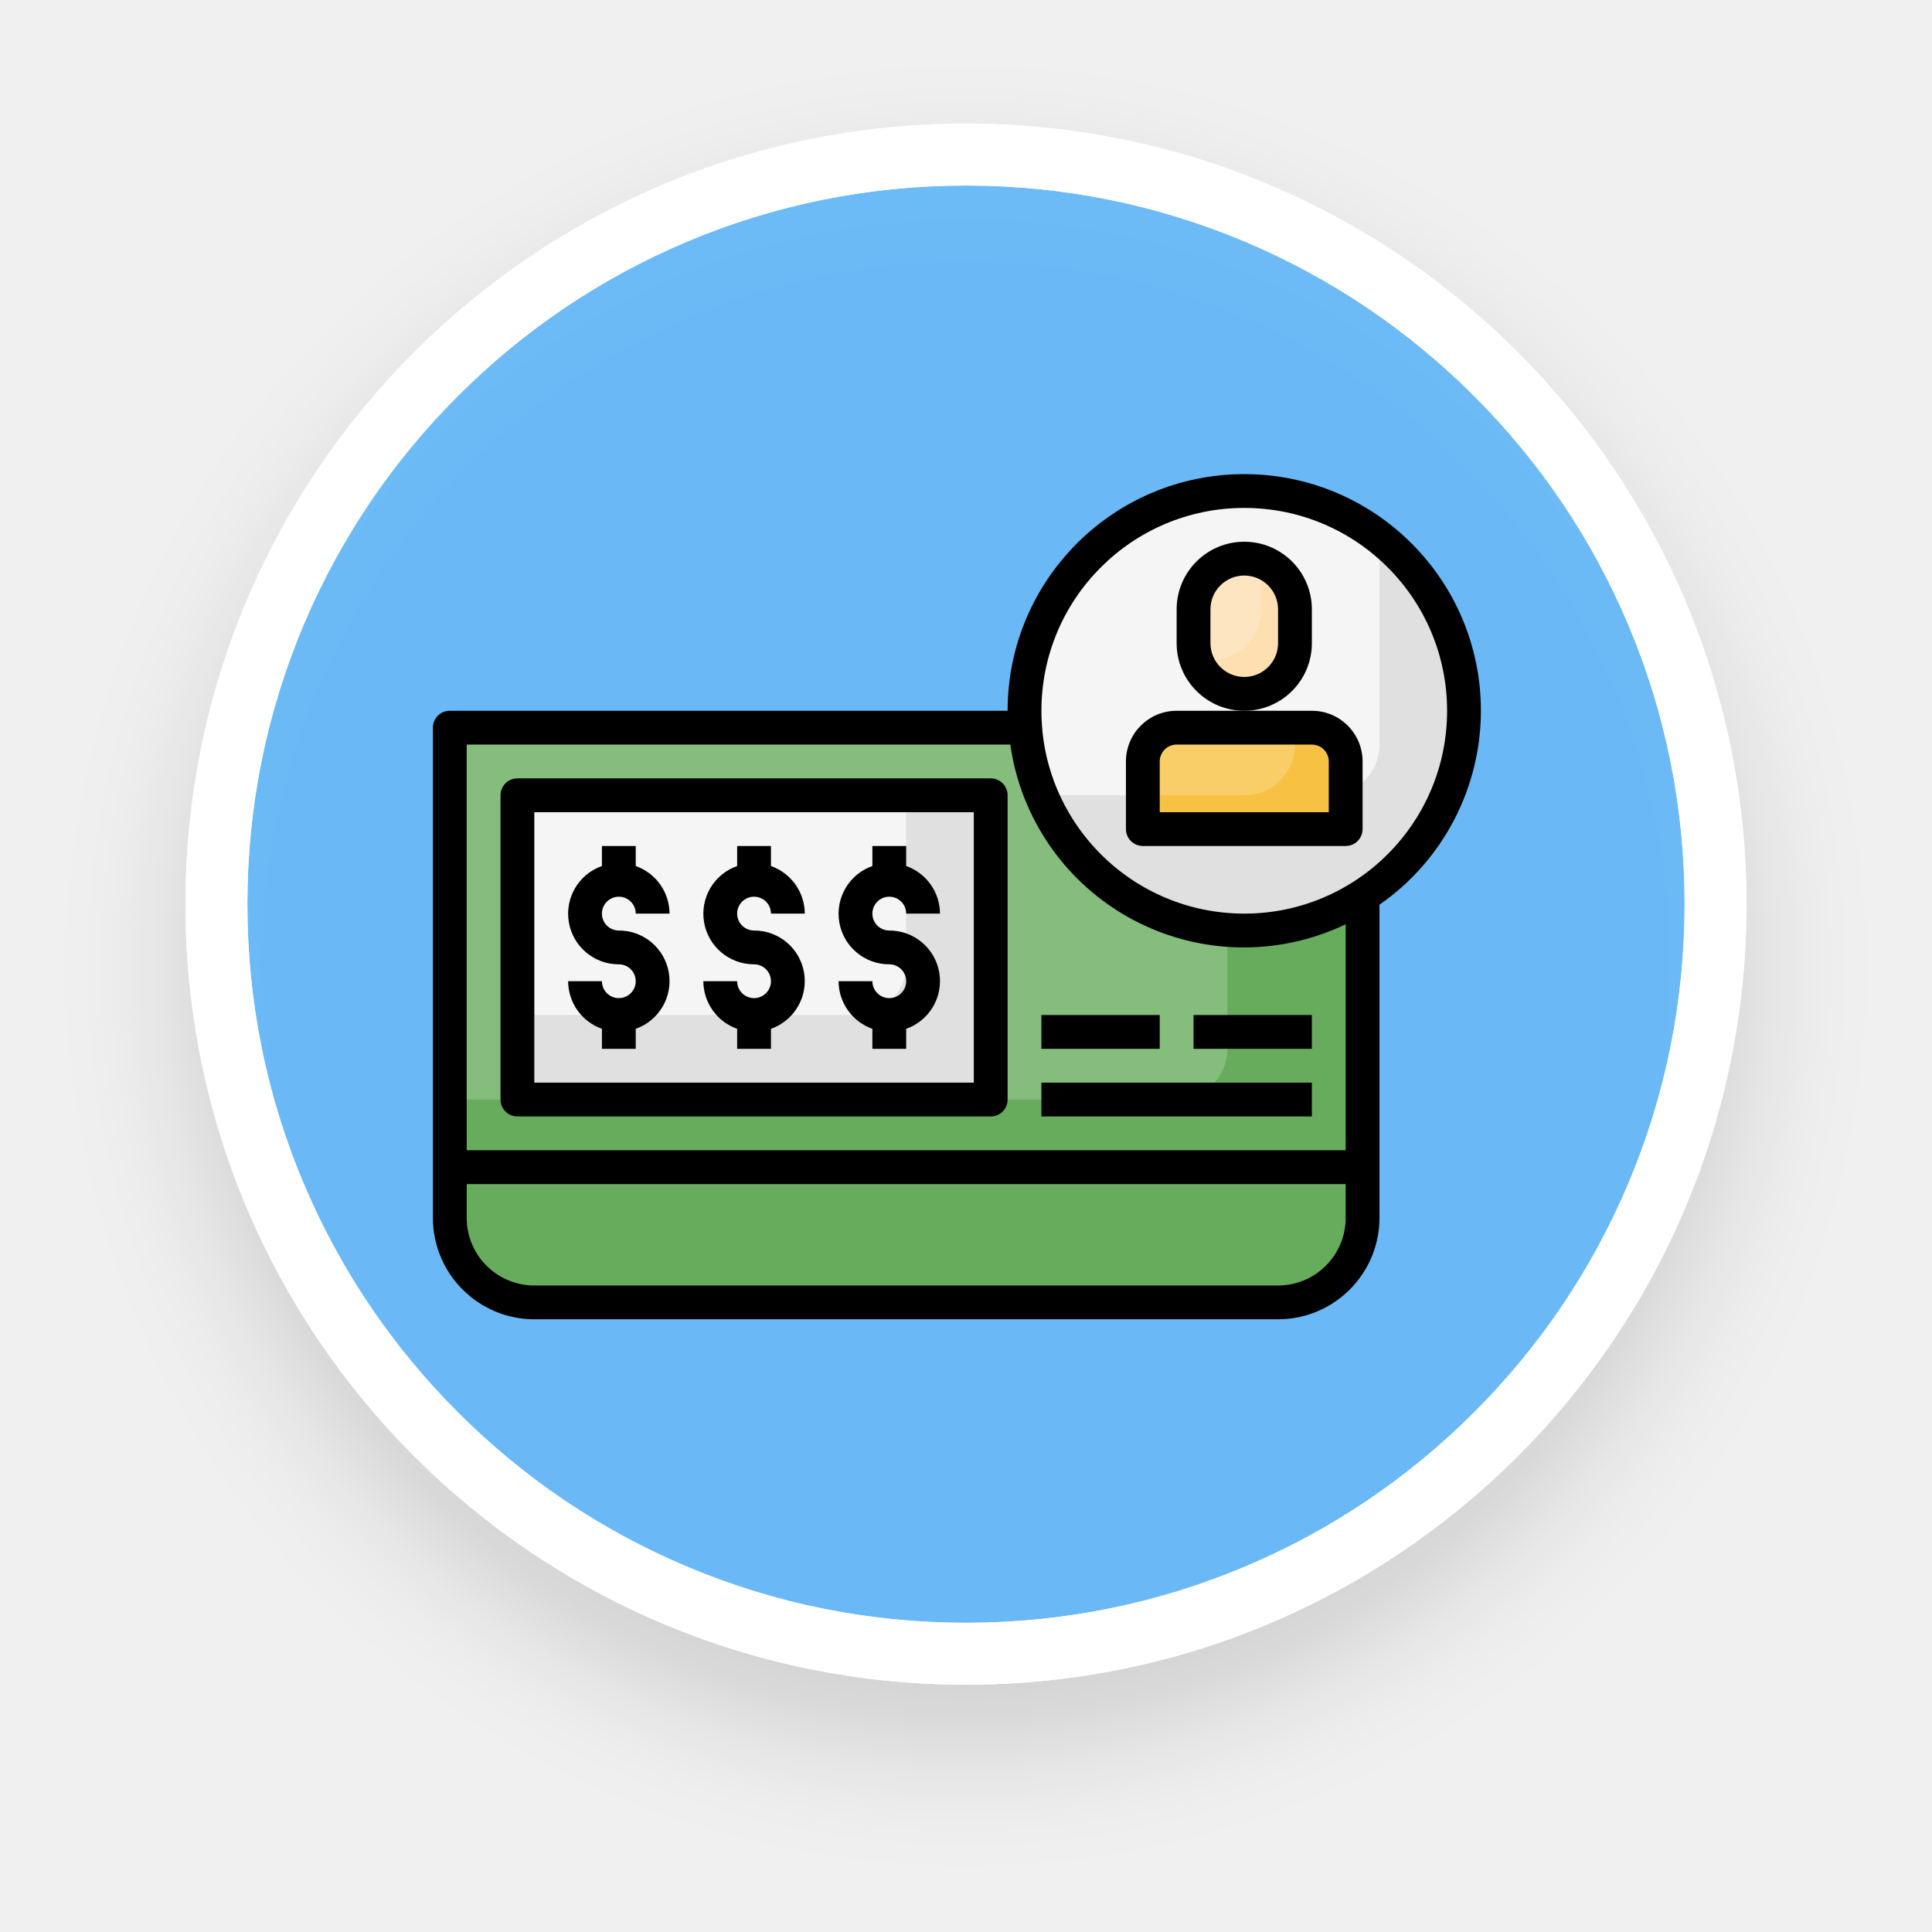
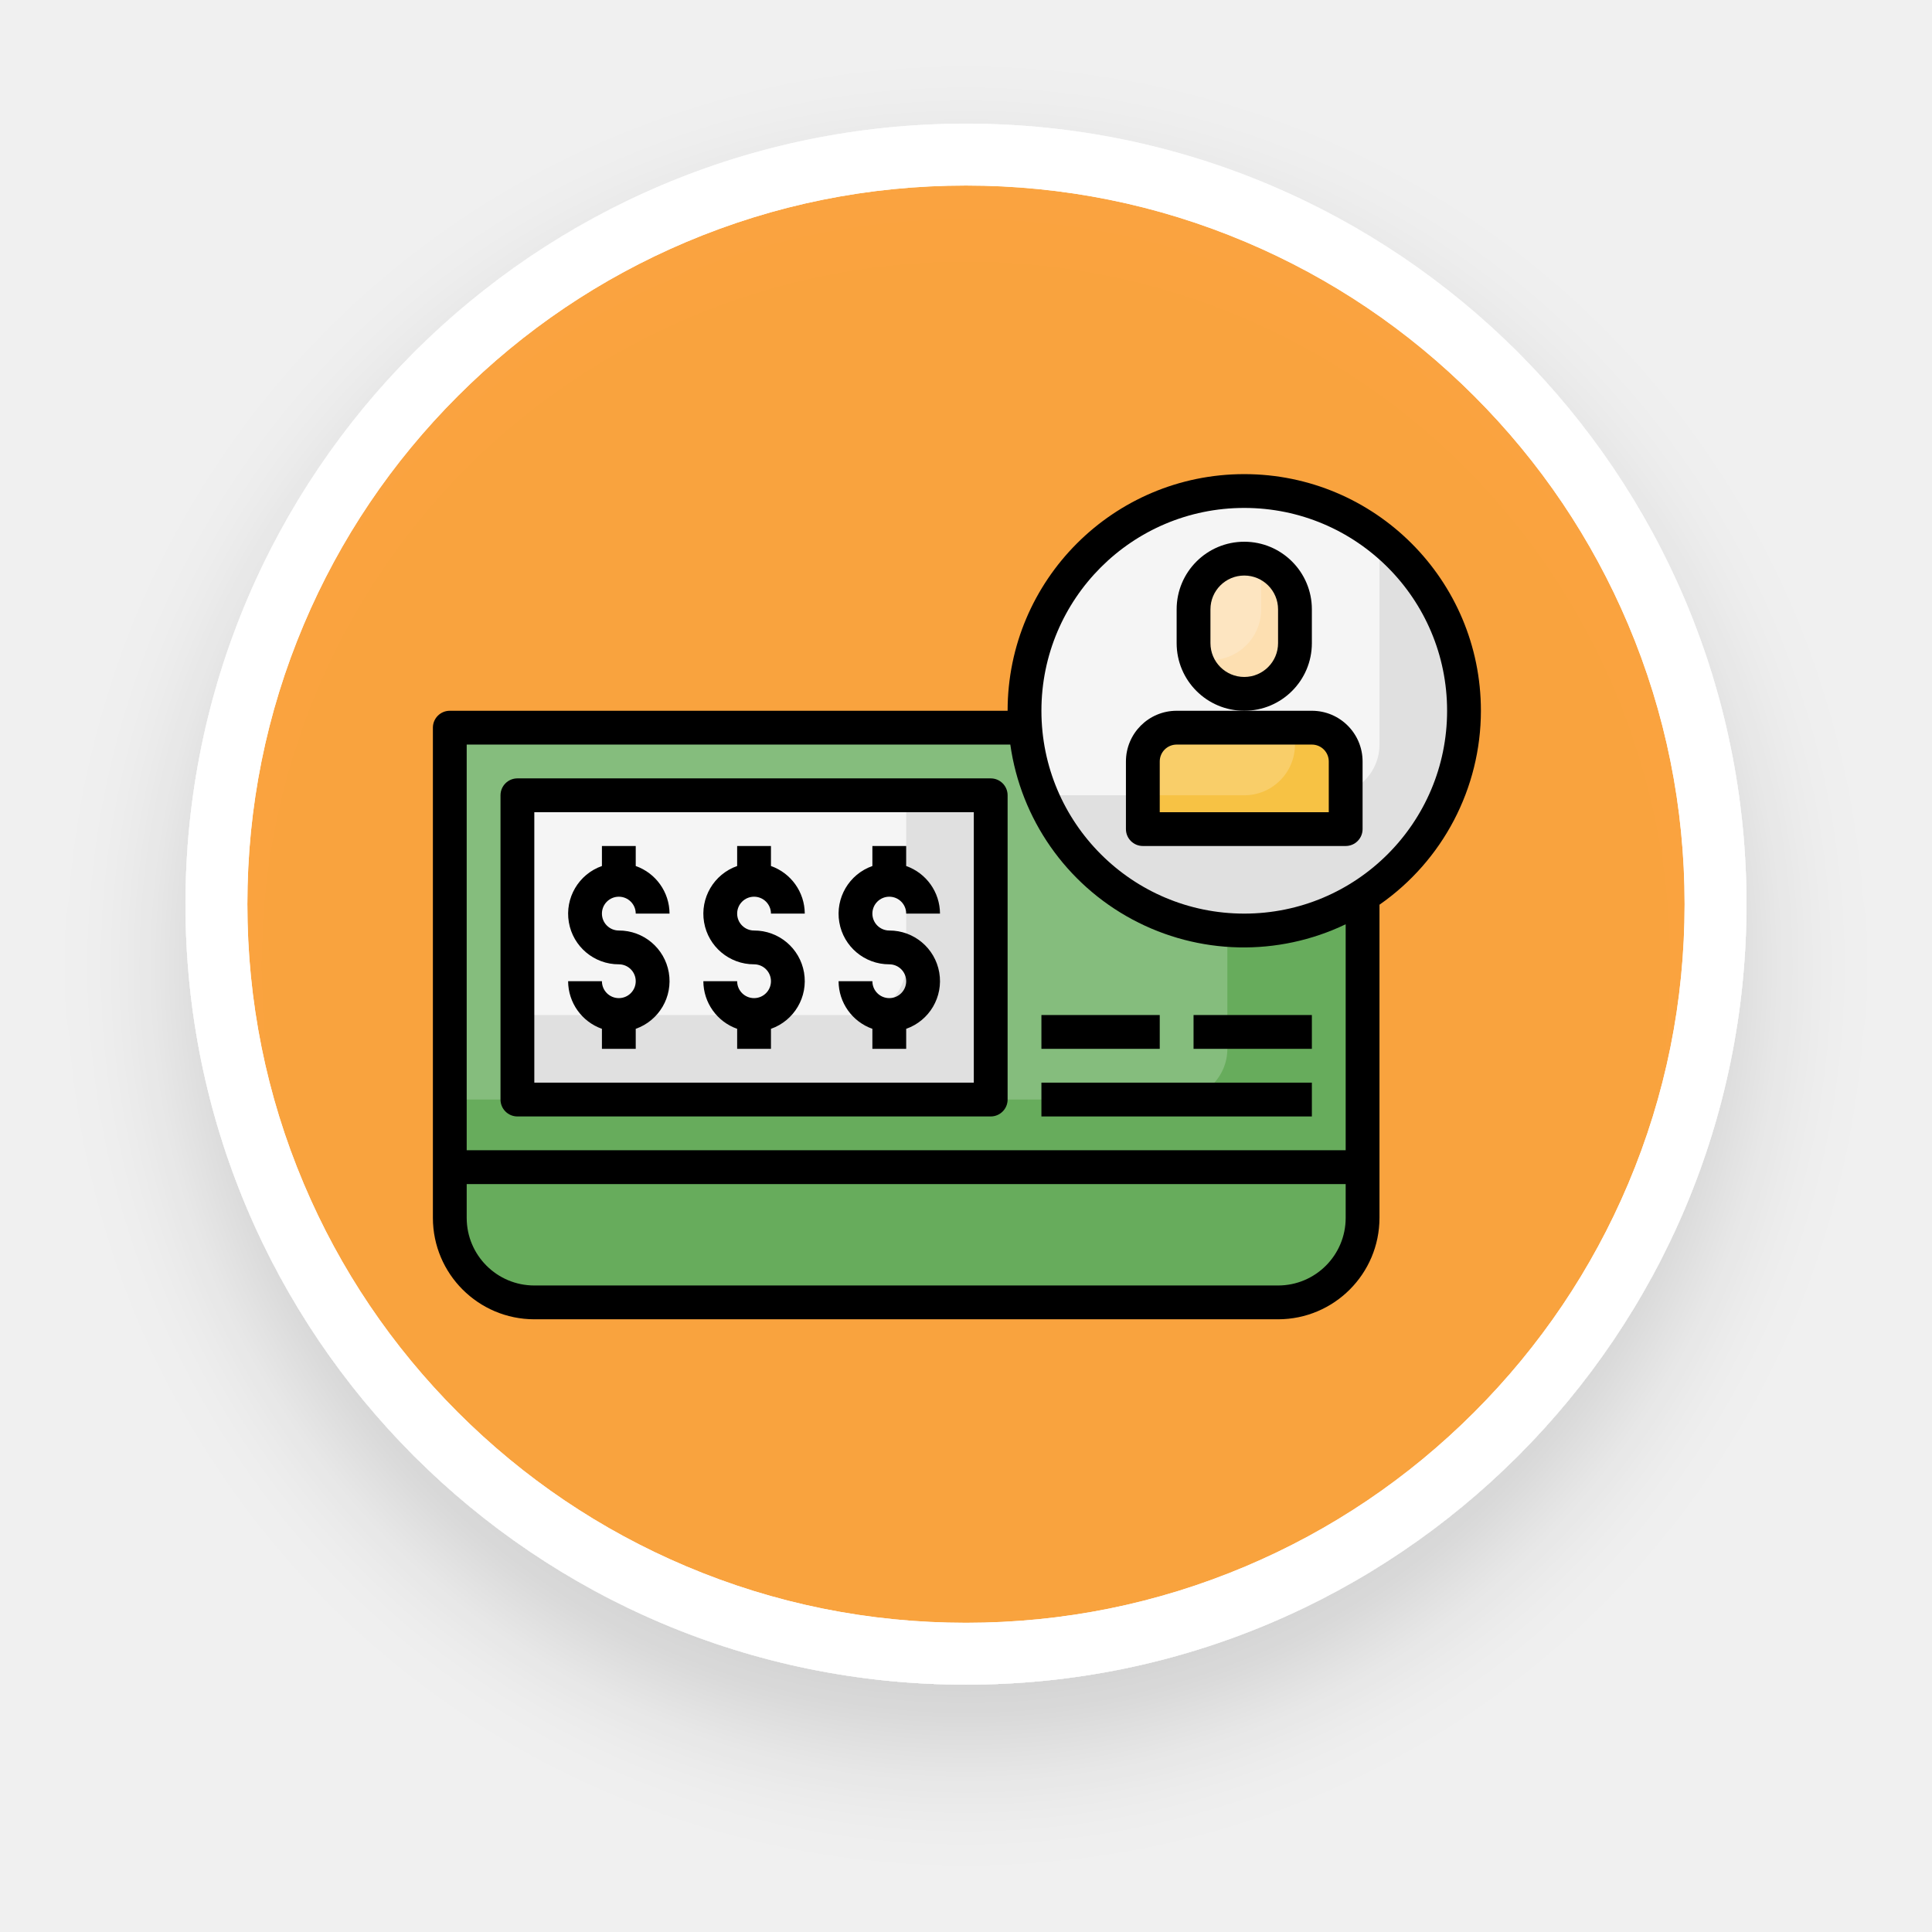
<svg xmlns="http://www.w3.org/2000/svg" width="93.722" height="93.723" viewBox="0 0 93.722 93.723">
  <defs>
-     <filter id="Trazado_874925" x="0" y="0" width="93.722" height="93.723" filterUnits="userSpaceOnUse">
+     <filter id="Path_874925" x="0" y="0" width="93.722" height="93.723" filterUnits="userSpaceOnUse">
      <feOffset dy="3" input="SourceAlpha" />
      <feGaussianBlur stdDeviation="3" result="blur" />
      <feFlood flood-opacity="0.161" />
      <feComposite operator="in" in2="blur" />
      <feComposite in="SourceGraphic" />
    </filter>
  </defs>
-   <g id="Grupo_1114779" data-name="Grupo 1114779" transform="translate(-765.051 -13299)">
-     <g id="Grupo_1112928" data-name="Grupo 1112928" transform="translate(774.051 13305)">
-       <g id="Grupo_1109835" data-name="Grupo 1109835" transform="translate(0 0)">
-         <g id="Grupo_1107913" data-name="Grupo 1107913" transform="translate(0 0)">
-           <g transform="matrix(1, 0, 0, 1, -9, -6)" filter="url(#Trazado_874925)">
-             <g id="Trazado_874925-2" data-name="Trazado 874925" transform="translate(9 6)" fill="#5ab4f9" opacity="0.859">
+   <g id="Group_1114779" data-name="Group 1114779" transform="translate(-765.051 -13299)">
+     <g id="Group_1112928" data-name="Group 1112928" transform="translate(774.051 13305)">
+       <g id="Group_1109835" data-name="Group 1109835" transform="translate(0 0)">
+         <g id="Group_1107913" data-name="Group 1107913" transform="translate(0 0)">
+           <g transform="matrix(1, 0, 0, 1, -9, -6)" filter="url(#Path_874925)">
+             <g id="Path_874925-2" data-name="Path 874925" transform="translate(9 6)" fill="#fd9826" opacity="0.859">
              <path d="M 37.861 74.223 C 32.952 74.223 28.19 73.261 23.708 71.366 C 19.378 69.534 15.49 66.912 12.15 63.573 C 8.81 60.233 6.188 56.344 4.357 52.014 C 2.461 47.533 1.5 42.771 1.5 37.861 C 1.5 32.952 2.461 28.19 4.357 23.708 C 6.188 19.378 8.81 15.49 12.15 12.15 C 15.49 8.81 19.378 6.188 23.708 4.357 C 28.19 2.461 32.952 1.5 37.861 1.5 C 42.77 1.5 47.532 2.461 52.014 4.357 C 56.344 6.188 60.232 8.81 63.572 12.15 C 66.912 15.49 69.534 19.378 71.365 23.708 C 73.261 28.19 74.222 32.952 74.222 37.861 C 74.222 42.771 73.261 47.533 71.365 52.014 C 69.534 56.344 66.912 60.233 63.572 63.573 C 60.232 66.912 56.344 69.534 52.014 71.366 C 47.532 73.261 42.77 74.223 37.861 74.223 Z" stroke="none" />
              <path d="M 37.861 3 C 33.153 3 28.588 3.921 24.292 5.738 C 20.142 7.494 16.413 10.008 13.211 13.211 C 10.008 16.413 7.494 20.142 5.738 24.292 C 3.921 28.588 3 33.154 3 37.861 C 3 42.569 3.921 47.134 5.738 51.43 C 7.494 55.581 10.008 59.309 13.211 62.512 C 16.413 65.715 20.142 68.229 24.292 69.984 C 28.588 71.801 33.153 72.723 37.861 72.723 C 42.569 72.723 47.134 71.801 51.43 69.984 C 55.58 68.229 59.309 65.715 62.511 62.512 C 65.714 59.309 68.228 55.581 69.984 51.43 C 71.801 47.134 72.722 42.569 72.722 37.861 C 72.722 33.154 71.801 28.588 69.984 24.292 C 68.228 20.142 65.714 16.413 62.511 13.211 C 59.309 10.008 55.58 7.494 51.43 5.738 C 47.134 3.921 42.569 3 37.861 3 M 37.861 7.62939453125e-06 C 58.771 7.62939453125e-06 75.722 16.951 75.722 37.861 L 75.722 37.861 C 75.722 58.772 58.771 75.723 37.861 75.723 C 16.951 75.723 -7.62939453125e-06 58.772 -7.62939453125e-06 37.861 L -7.62939453125e-06 37.861 C -7.62939453125e-06 16.951 16.951 7.62939453125e-06 37.861 7.62939453125e-06 Z" stroke="none" fill="#fff" />
            </g>
          </g>
-           <g id="Trazado_874923" data-name="Trazado 874923" transform="translate(0 0)" fill="none">
+           <g id="Path_874923" data-name="Path 874923" transform="translate(0 0)" fill="none">
            <path d="M37.861,0A37.861,37.861,0,0,1,75.722,37.861h0A37.861,37.861,0,1,1,0,37.861H0A37.861,37.861,0,0,1,37.861,0Z" stroke="none" />
            <path d="M 37.861 3 C 33.153 3 28.588 3.921 24.292 5.738 C 20.142 7.494 16.413 10.008 13.211 13.211 C 10.008 16.413 7.494 20.142 5.738 24.292 C 3.921 28.588 3 33.154 3 37.861 C 3 42.569 3.921 47.134 5.738 51.43 C 7.494 55.581 10.008 59.309 13.211 62.512 C 16.413 65.715 20.142 68.229 24.292 69.984 C 28.588 71.801 33.153 72.723 37.861 72.723 C 42.569 72.723 47.134 71.801 51.43 69.984 C 55.58 68.229 59.309 65.715 62.511 62.512 C 65.714 59.309 68.228 55.581 69.984 51.43 C 71.801 47.134 72.722 42.569 72.722 37.861 C 72.722 33.154 71.801 28.588 69.984 24.292 C 68.228 20.142 65.714 16.413 62.511 13.211 C 59.309 10.008 55.58 7.494 51.43 5.738 C 47.134 3.921 42.569 3 37.861 3 M 37.861 7.62939453125e-06 C 58.771 7.62939453125e-06 75.722 16.951 75.722 37.861 L 75.722 37.861 C 75.722 58.772 58.771 75.723 37.861 75.723 C 16.951 75.723 -7.62939453125e-06 58.772 -7.62939453125e-06 37.861 L -7.62939453125e-06 37.861 C -7.62939453125e-06 16.951 16.951 7.62939453125e-06 37.861 7.62939453125e-06 Z" stroke="none" fill="#fff" />
          </g>
        </g>
      </g>
    </g>
-     <g id="Grupo_1114778" data-name="Grupo 1114778" transform="translate(785.051 13315)">
-       <path id="Trazado_907823" data-name="Trazado 907823" d="M2,22H46.28V45.78a4.1,4.1,0,0,1-4.1,4.1H6.1A4.1,4.1,0,0,1,2,45.78Z" transform="translate(-0.18 -2.7)" fill="#67ac5c" />
-       <path id="Trazado_907824" data-name="Trazado 907824" d="M2,22V40.04H37.26a2.46,2.46,0,0,0,2.46-2.46V22Z" transform="translate(-0.18 -2.7)" fill="#85bd7d" />
-       <circle id="Elipse_12832" data-name="Elipse 12832" cx="10.5" cy="10.5" r="10.5" transform="translate(30 8)" fill="#e0e0e0" />
-       <path id="Trazado_907825" data-name="Trazado 907825" d="M46.66,8a10.66,10.66,0,0,0-9.84,14.76H50.76a2.46,2.46,0,0,0,2.46-2.46V10.269A10.6,10.6,0,0,0,46.66,8Z" transform="translate(-6.3 -0.18)" fill="#f5f5f5" />
-       <path id="Trazado_907826" data-name="Trazado 907826" d="M6,26H28.96V40.76H6Z" transform="translate(-0.9 -3.42)" fill="#e0e0e0" />
-       <path id="Trazado_907827" data-name="Trazado 907827" d="M6,26V36.66H22.4a2.46,2.46,0,0,0,2.46-2.46V26Z" transform="translate(-0.9 -3.42)" fill="#f5f5f5" />
-       <path id="Trazado_907828" data-name="Trazado 907828" d="M0,0H9.84V3.28A1.64,1.64,0,0,1,8.2,4.92H1.64A1.64,1.64,0,0,1,0,3.28Z" transform="translate(45.28 24.22) rotate(180)" fill="#f7c244" />
-       <rect id="Rectángulo_406656" data-name="Rectángulo 406656" width="5" height="7" rx="2.5" transform="translate(43 18) rotate(180)" fill="#fddfb1" />
-       <path id="Trazado_907829" data-name="Trazado 907829" d="M47.92,25.28a2.46,2.46,0,0,0,2.46-2.46V22H44.64A1.64,1.64,0,0,0,43,23.64v1.64Z" transform="translate(-7.56 -2.7)" fill="#f9ce69" />
-       <path id="Trazado_907830" data-name="Trazado 907830" d="M48.46,12A2.46,2.46,0,0,0,46,14.46V16.1a2.429,2.429,0,0,0,.151.82h.669a2.46,2.46,0,0,0,2.46-2.46V12.151A2.429,2.429,0,0,0,48.46,12Z" transform="translate(-8.1 -0.9)" fill="#fde5c1" />
-       <path id="Trazado_907831" data-name="Trazado 907831" d="M51.02,21H44.46A2.46,2.46,0,0,0,42,23.46v3.28a.82.82,0,0,0,.82.82h9.84a.82.82,0,0,0,.82-.82V23.46A2.46,2.46,0,0,0,51.02,21Zm.82,4.92h-8.2V23.46a.82.82,0,0,1,.82-.82h6.56a.82.82,0,0,1,.82.82Z" transform="translate(-7.38 -2.52)" />
-       <path id="Trazado_907832" data-name="Trazado 907832" d="M51.56,15.92V14.28a3.28,3.28,0,1,0-6.56,0v1.64a3.28,3.28,0,1,0,6.56,0Zm-1.64,0a1.64,1.64,0,1,1-3.28,0V14.28a1.64,1.64,0,0,1,3.28,0Z" transform="translate(-7.92 -0.72)" />
-       <path id="Trazado_907833" data-name="Trazado 907833" d="M51.84,18.48a11.48,11.48,0,1,0-22.96,0H1.82A.82.82,0,0,0,1,19.3V43.08A4.925,4.925,0,0,0,5.92,48H42a4.925,4.925,0,0,0,4.92-4.92V27.888a11.469,11.469,0,0,0,4.92-9.408ZM42,46.36H5.92a3.28,3.28,0,0,1-3.28-3.28V41.44H45.28v1.64A3.28,3.28,0,0,1,42,46.36Zm3.28-6.56H2.64V20.12H29.011A11.437,11.437,0,0,0,45.28,28.837ZM40.36,28.32a9.84,9.84,0,1,1,9.84-9.84A9.84,9.84,0,0,1,40.36,28.32Z" />
-       <path id="Trazado_907834" data-name="Trazado 907834" d="M11.46,36.38a.82.82,0,0,1-.82-.82H9a2.46,2.46,0,0,0,1.64,2.309v.971h1.64v-.971a2.454,2.454,0,0,0-.82-4.769.82.82,0,1,1,.82-.82h1.64a2.46,2.46,0,0,0-1.64-2.309V29H10.64v.971a2.454,2.454,0,0,0,.82,4.769.82.82,0,1,1,0,1.64Z" transform="translate(-1.44 -3.96)" />
-       <path id="Trazado_907835" data-name="Trazado 907835" d="M19.46,36.38a.82.82,0,0,1-.82-.82H17a2.46,2.46,0,0,0,1.64,2.309v.971h1.64v-.971a2.454,2.454,0,0,0-.82-4.769.82.82,0,1,1,.82-.82h1.64a2.46,2.46,0,0,0-1.64-2.309V29H18.64v.971a2.454,2.454,0,0,0,.82,4.769.82.82,0,1,1,0,1.64Z" transform="translate(-2.88 -3.96)" />
-       <path id="Trazado_907836" data-name="Trazado 907836" d="M27.46,36.38a.82.82,0,0,1-.82-.82H25a2.46,2.46,0,0,0,1.64,2.309v.971h1.64v-.971a2.454,2.454,0,0,0-.82-4.769.82.82,0,1,1,.82-.82h1.64a2.46,2.46,0,0,0-1.64-2.309V29H26.64v.971a2.454,2.454,0,0,0,.82,4.769.82.82,0,0,1,0,1.64Z" transform="translate(-4.32 -3.96)" />
-       <path id="Trazado_907837" data-name="Trazado 907837" d="M28.78,25H5.82a.82.82,0,0,0-.82.82V40.58a.82.82,0,0,0,.82.82H28.78a.82.82,0,0,0,.82-.82V25.82A.82.82,0,0,0,28.78,25Zm-.82,14.76H6.64V26.64H27.96Z" transform="translate(-0.72 -3.24)" />
-       <path id="Trazado_907838" data-name="Trazado 907838" d="M37,43H50.12v1.64H37Z" transform="translate(-6.48 -6.48)" />
-       <path id="Trazado_907839" data-name="Trazado 907839" d="M37,39h5.74v1.64H37Z" transform="translate(-6.48 -5.76)" />
-       <path id="Trazado_907840" data-name="Trazado 907840" d="M46,39h5.74v1.64H46Z" transform="translate(-8.1 -5.76)" />
+     <g id="Group_1114778" data-name="Group 1114778" transform="translate(785.051 13315)">
+       <path id="Path_907823" data-name="Path 907823" d="M2,22H46.28V45.78a4.1,4.1,0,0,1-4.1,4.1H6.1A4.1,4.1,0,0,1,2,45.78Z" transform="translate(-0.18 -2.7)" fill="#67ac5c" />
+       <path id="Path_907824" data-name="Path 907824" d="M2,22V40.04H37.26a2.46,2.46,0,0,0,2.46-2.46V22Z" transform="translate(-0.18 -2.7)" fill="#85bd7d" />
+       <circle id="Ellipse_12832" data-name="Ellipse 12832" cx="10.5" cy="10.5" r="10.5" transform="translate(30 8)" fill="#e0e0e0" />
+       <path id="Path_907825" data-name="Path 907825" d="M46.66,8a10.66,10.66,0,0,0-9.84,14.76H50.76a2.46,2.46,0,0,0,2.46-2.46V10.269A10.6,10.6,0,0,0,46.66,8Z" transform="translate(-6.3 -0.18)" fill="#f5f5f5" />
+       <path id="Path_907826" data-name="Path 907826" d="M6,26H28.96V40.76H6Z" transform="translate(-0.9 -3.42)" fill="#e0e0e0" />
+       <path id="Path_907827" data-name="Path 907827" d="M6,26V36.66H22.4a2.46,2.46,0,0,0,2.46-2.46V26Z" transform="translate(-0.9 -3.42)" fill="#f5f5f5" />
+       <path id="Path_907828" data-name="Path 907828" d="M0,0H9.84V3.28A1.64,1.64,0,0,1,8.2,4.92H1.64A1.64,1.64,0,0,1,0,3.28Z" transform="translate(45.28 24.22) rotate(180)" fill="#f7c244" />
+       <rect id="Rectangle_406656" data-name="Rectangle 406656" width="5" height="7" rx="2.5" transform="translate(43 18) rotate(180)" fill="#fddfb1" />
+       <path id="Path_907829" data-name="Path 907829" d="M47.92,25.28a2.46,2.46,0,0,0,2.46-2.46V22H44.64A1.64,1.64,0,0,0,43,23.64v1.64Z" transform="translate(-7.56 -2.7)" fill="#f9ce69" />
+       <path id="Path_907830" data-name="Path 907830" d="M48.46,12A2.46,2.46,0,0,0,46,14.46V16.1a2.429,2.429,0,0,0,.151.82h.669a2.46,2.46,0,0,0,2.46-2.46V12.151A2.429,2.429,0,0,0,48.46,12Z" transform="translate(-8.1 -0.9)" fill="#fde5c1" />
+       <path id="Path_907831" data-name="Path 907831" d="M51.02,21H44.46A2.46,2.46,0,0,0,42,23.46v3.28a.82.82,0,0,0,.82.82h9.84a.82.82,0,0,0,.82-.82V23.46A2.46,2.46,0,0,0,51.02,21Zm.82,4.92h-8.2V23.46a.82.82,0,0,1,.82-.82h6.56a.82.82,0,0,1,.82.82Z" transform="translate(-7.38 -2.52)" />
+       <path id="Path_907832" data-name="Path 907832" d="M51.56,15.92V14.28a3.28,3.28,0,1,0-6.56,0v1.64a3.28,3.28,0,1,0,6.56,0Zm-1.64,0a1.64,1.64,0,1,1-3.28,0V14.28a1.64,1.64,0,0,1,3.28,0Z" transform="translate(-7.92 -0.72)" />
+       <path id="Path_907833" data-name="Path 907833" d="M51.84,18.48a11.48,11.48,0,1,0-22.96,0H1.82A.82.82,0,0,0,1,19.3V43.08A4.925,4.925,0,0,0,5.92,48H42a4.925,4.925,0,0,0,4.92-4.92V27.888a11.469,11.469,0,0,0,4.92-9.408ZM42,46.36H5.92a3.28,3.28,0,0,1-3.28-3.28V41.44H45.28v1.64A3.28,3.28,0,0,1,42,46.36Zm3.28-6.56H2.64V20.12H29.011A11.437,11.437,0,0,0,45.28,28.837ZM40.36,28.32a9.84,9.84,0,1,1,9.84-9.84A9.84,9.84,0,0,1,40.36,28.32Z" />
+       <path id="Path_907834" data-name="Path 907834" d="M11.46,36.38a.82.82,0,0,1-.82-.82H9a2.46,2.46,0,0,0,1.64,2.309v.971h1.64v-.971a2.454,2.454,0,0,0-.82-4.769.82.82,0,1,1,.82-.82h1.64a2.46,2.46,0,0,0-1.64-2.309V29H10.64v.971a2.454,2.454,0,0,0,.82,4.769.82.82,0,1,1,0,1.64Z" transform="translate(-1.44 -3.96)" />
+       <path id="Path_907835" data-name="Path 907835" d="M19.46,36.38a.82.82,0,0,1-.82-.82H17a2.46,2.46,0,0,0,1.64,2.309v.971h1.64v-.971a2.454,2.454,0,0,0-.82-4.769.82.82,0,1,1,.82-.82h1.64a2.46,2.46,0,0,0-1.64-2.309V29H18.64v.971a2.454,2.454,0,0,0,.82,4.769.82.82,0,1,1,0,1.64Z" transform="translate(-2.88 -3.96)" />
+       <path id="Path_907836" data-name="Path 907836" d="M27.46,36.38a.82.82,0,0,1-.82-.82H25a2.46,2.46,0,0,0,1.64,2.309v.971h1.64v-.971a2.454,2.454,0,0,0-.82-4.769.82.82,0,1,1,.82-.82h1.64a2.46,2.46,0,0,0-1.64-2.309V29H26.64v.971a2.454,2.454,0,0,0,.82,4.769.82.82,0,0,1,0,1.64Z" transform="translate(-4.32 -3.96)" />
+       <path id="Path_907837" data-name="Path 907837" d="M28.78,25H5.82a.82.82,0,0,0-.82.82V40.58a.82.82,0,0,0,.82.82H28.78a.82.82,0,0,0,.82-.82V25.82A.82.82,0,0,0,28.78,25Zm-.82,14.76H6.64V26.64H27.96Z" transform="translate(-0.72 -3.24)" />
+       <path id="Path_907838" data-name="Path 907838" d="M37,43H50.12v1.64H37Z" transform="translate(-6.48 -6.48)" />
+       <path id="Path_907839" data-name="Path 907839" d="M37,39h5.74v1.64H37Z" transform="translate(-6.48 -5.76)" />
+       <path id="Path_907840" data-name="Path 907840" d="M46,39h5.74v1.64H46Z" transform="translate(-8.1 -5.76)" />
    </g>
  </g>
</svg>
